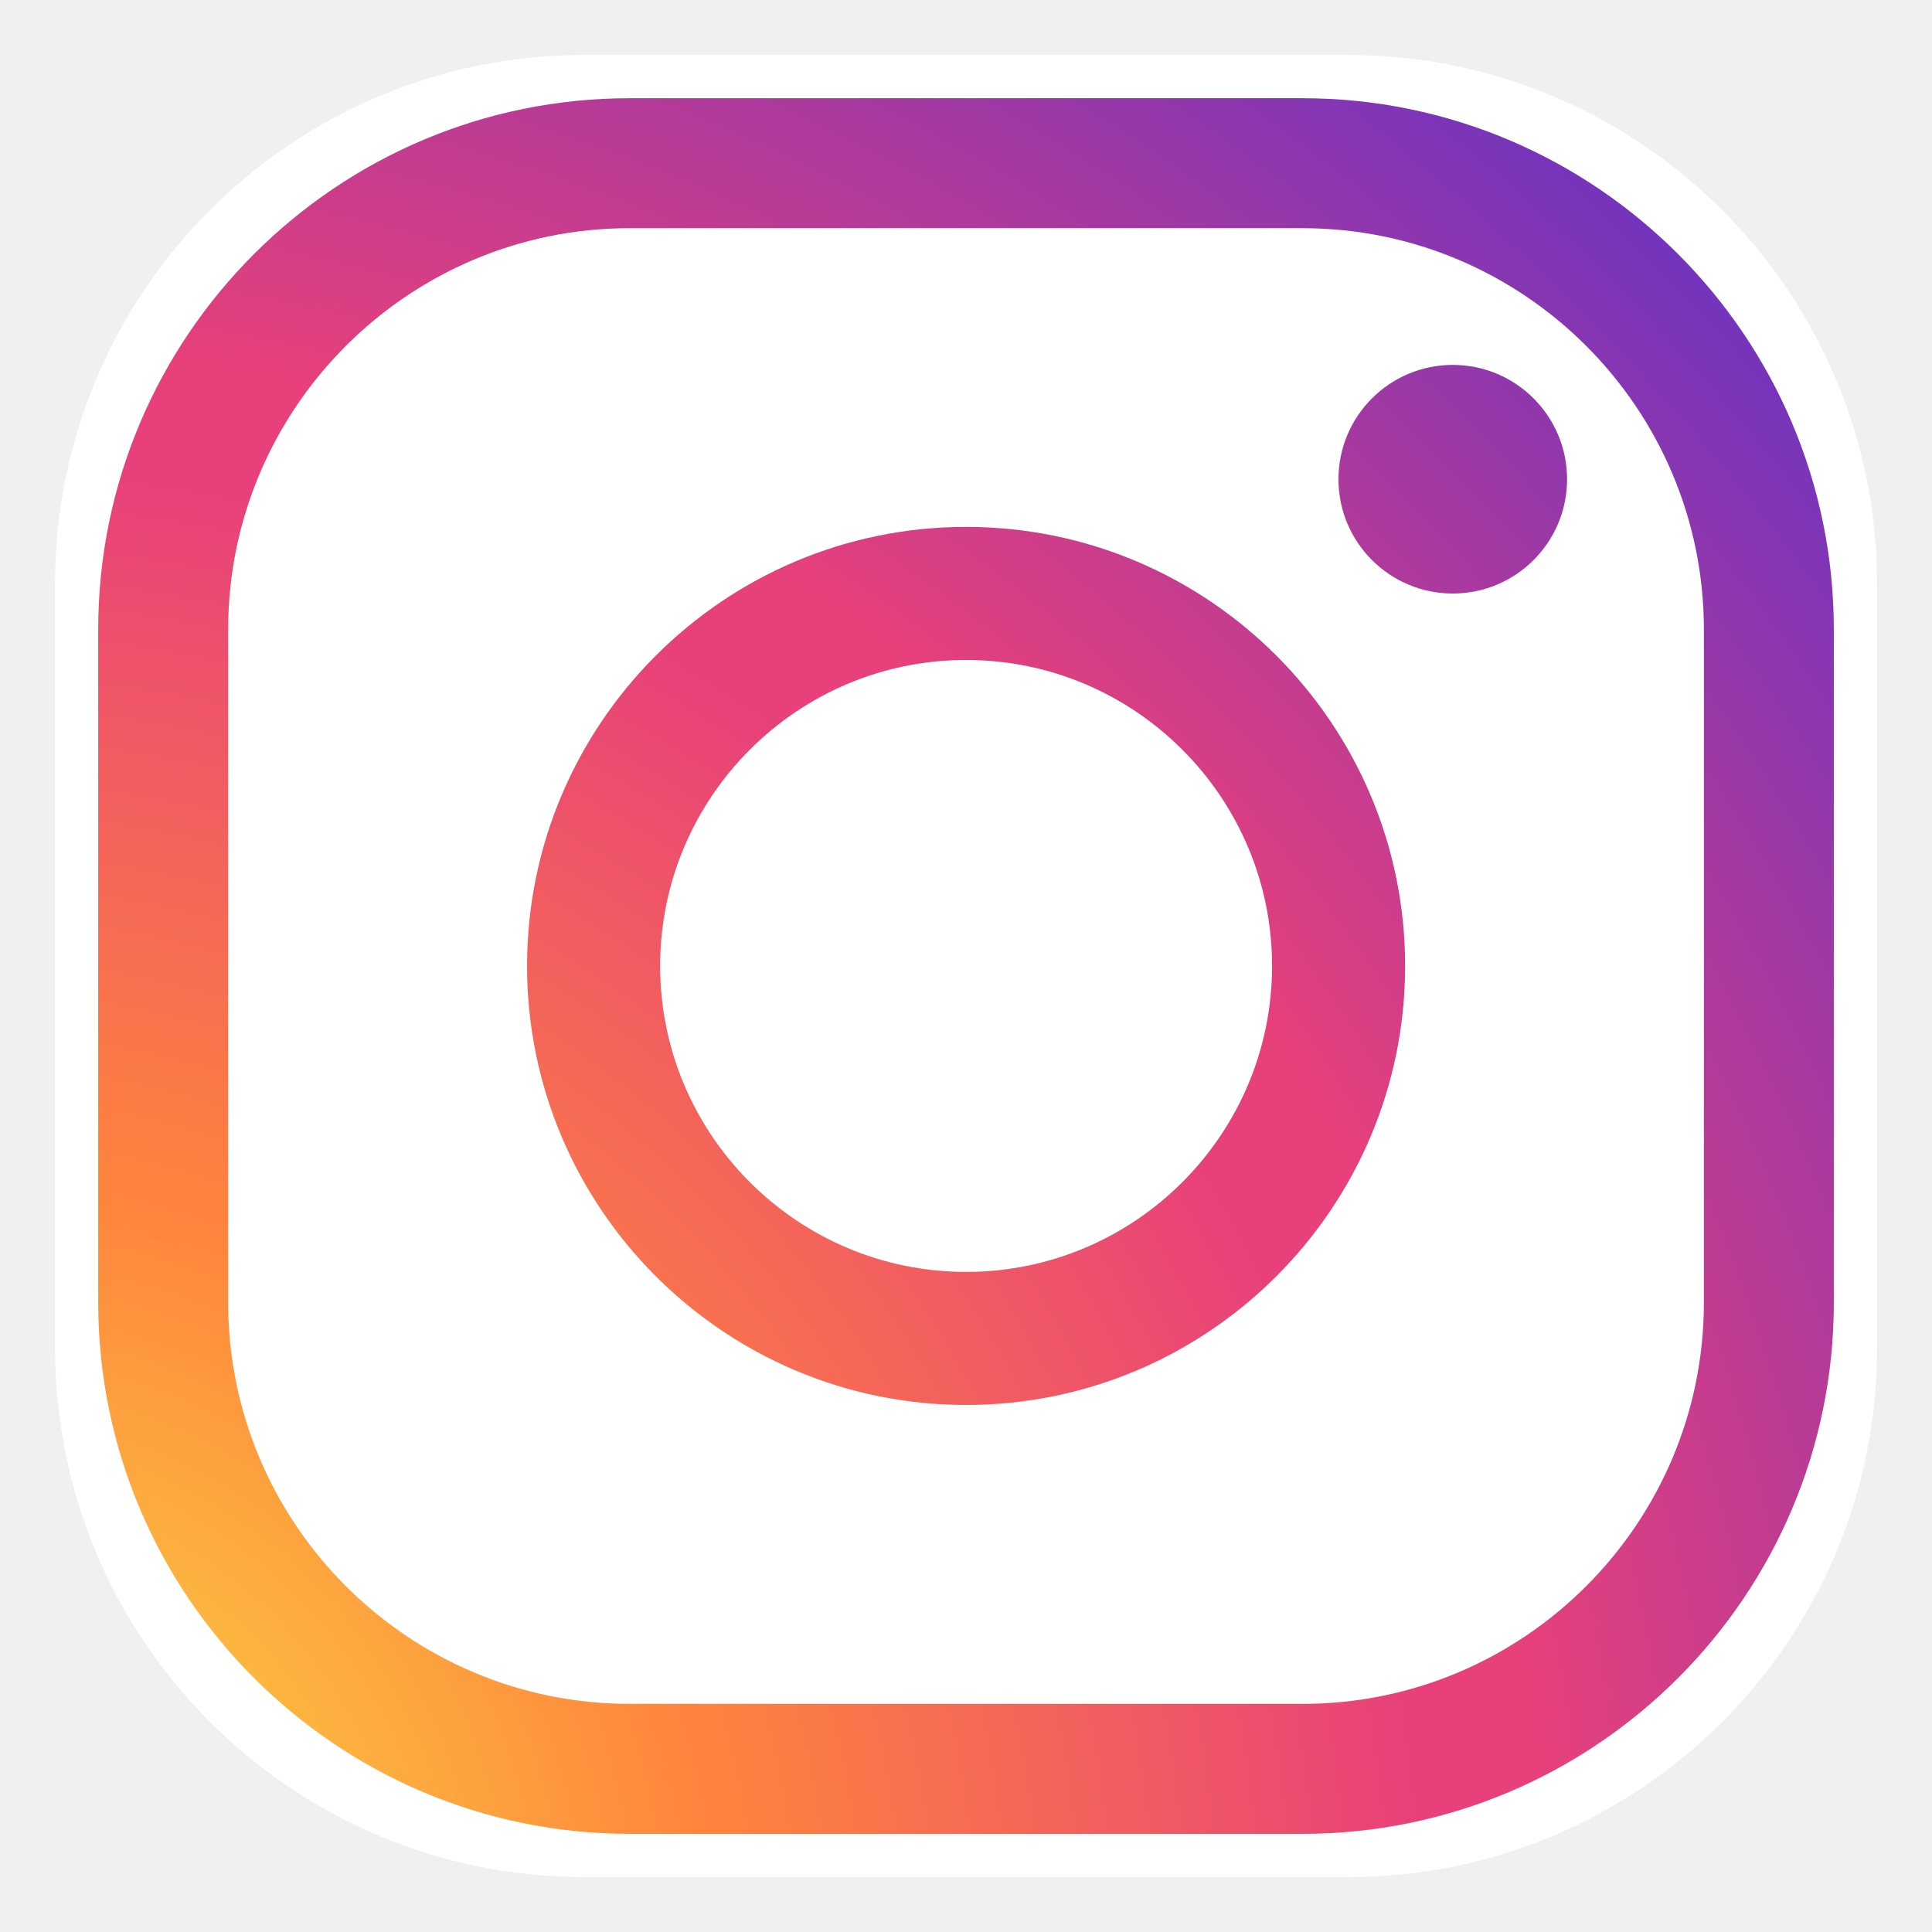
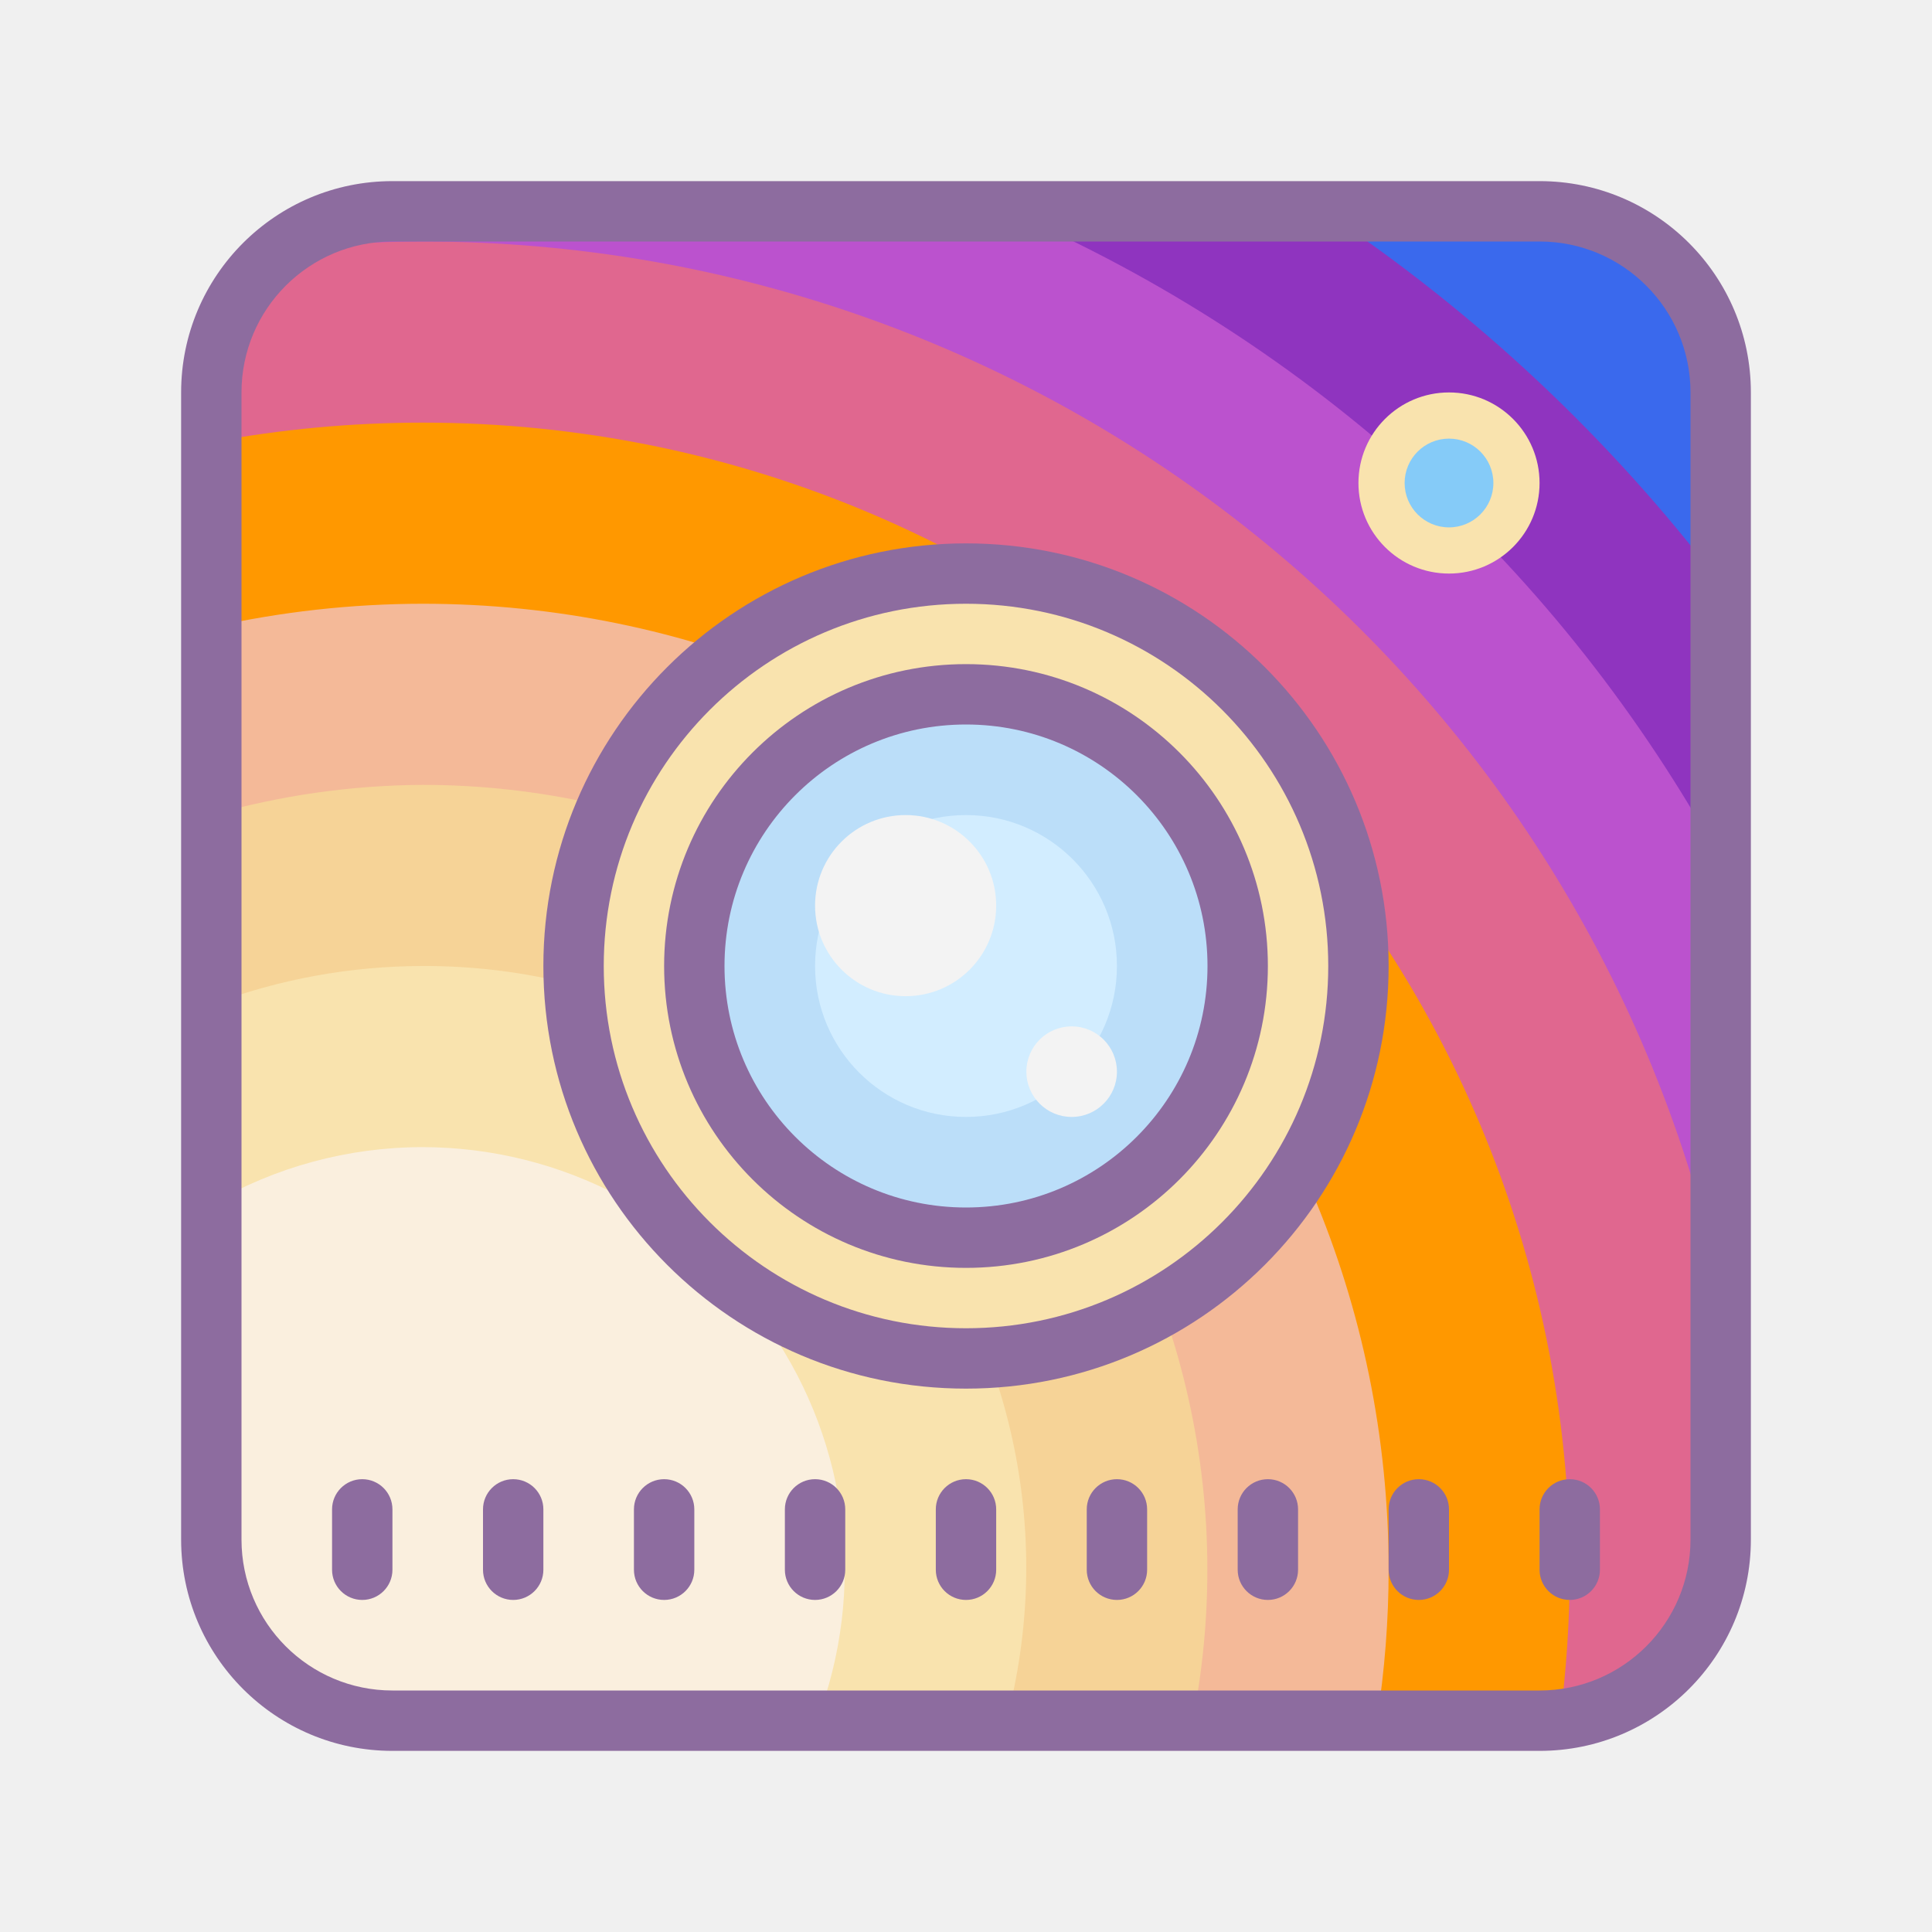
- <svg xmlns="http://www.w3.org/2000/svg" xmlns:xlink="http://www.w3.org/1999/xlink" width="666.67" height="666.67" version="1.1" viewBox="0 0 666.67 666.67" xml:space="preserve" id="svg50">
-   <defs id="defs28">
-     <clipPath id="clipPath136">
-       <path d="m324.76 197.5c-13.004 0-23.583-10.579-23.583-23.582v-29.863c0-13.003 10.579-23.583 23.583-23.583h29.863c13.004 0 23.582 10.58 23.582 23.583v29.863c0 13.003-10.578 23.582-23.582 23.582zm-17.816-53.445v29.863c0 9.822 7.993 17.814 17.816 17.814h29.863c9.823 0 17.815-7.992 17.815-17.814v-29.863c0-9.823-7.992-17.815-17.815-17.815h-29.863c-9.823 0-17.816 7.992-17.816 17.815" id="path4" />
-     </clipPath>
-     <radialGradient id="radialGradient156" cx="0" cy="0" r="1" gradientTransform="matrix(110.95 88.76 88.76 -110.95 294.29 117.08)" gradientUnits="userSpaceOnUse">
-       <stop stop-color="#f9ed41" offset="0" id="stop7" />
-       <stop stop-color="#ff833d" offset=".238" id="stop9" />
-       <stop stop-color="#ff833d" offset=".241" id="stop11" />
-       <stop stop-color="#e7407b" offset=".458" id="stop13" />
-       <stop stop-color="#e7407b" offset=".489" id="stop15" />
-       <stop stop-color="#e7407b" offset=".493" id="stop17" />
-       <stop stop-color="#0028ff" offset="1" id="stop19" />
-     </radialGradient>
-     <clipPath id="clipPath166">
-       <path d="m320.21 158.99c0-10.744 8.74-19.484 19.484-19.484s19.485 8.74 19.485 19.484-8.741 19.485-19.485 19.485-19.484-8.741-19.484-19.485m5.906 0c0 7.488 6.091 13.579 13.578 13.579 7.488 0 13.579-6.091 13.579-13.579 0-7.487-6.091-13.579-13.579-13.579-7.487 0-13.578 6.092-13.578 13.579" id="path22" />
-     </clipPath>
-     <clipPath id="clipPath196">
-       <path d="m356.22 180.59c0-2.801 2.271-5.072 5.073-5.072s5.073 2.271 5.073 5.072c0 2.803-2.271 5.074-5.073 5.074s-5.073-2.271-5.073-5.074" id="path25" />
-     </clipPath>
-     <radialGradient xlink:href="#radialGradient156" id="radialGradient54" gradientUnits="userSpaceOnUse" gradientTransform="matrix(110.95,88.76,88.76,-110.95,294.29,117.08)" cx="0" cy="0" r="1" />
-     <radialGradient xlink:href="#radialGradient156" id="radialGradient56" gradientUnits="userSpaceOnUse" gradientTransform="matrix(110.95,88.76,88.76,-110.95,294.29,117.08)" cx="0" cy="0" r="1" />
-     <radialGradient xlink:href="#radialGradient156" id="radialGradient58" gradientUnits="userSpaceOnUse" gradientTransform="matrix(110.95,88.76,88.76,-110.95,294.29,117.08)" cx="0" cy="0" r="1" />
-   </defs>
-   <g id="g96">
-     <g id="g85">
-       <g transform="matrix(4.603885,0,0,-4.603885,465.101,647.7138)" id="g32">
-         <path d="M 0,0 H -57.231 C -79.139,0 -96.9,17.76 -96.9,39.669 V 96.9 c 0,21.909 17.761,39.669 39.669,39.669 H 0 c 21.909,0 39.669,-17.76 39.669,-39.669 V 39.669 C 39.669,17.76 21.909,0 0,0" fill="#ffffff" id="path30" />
-       </g>
-       <g clip-path="url(#clipPath136)" id="g36" transform="matrix(7.775192,0,0,-7.775192,-2307.82,1569.493)">
-         <path d="m 324.76,197.5 c -13.004,0 -23.583,-10.579 -23.583,-23.582 v -29.863 c 0,-13.003 10.579,-23.583 23.583,-23.583 h 29.863 c 13.004,0 23.582,10.58 23.582,23.583 v 29.863 c 0,13.003 -10.578,23.582 -23.582,23.582 z m -17.816,-53.445 v 29.863 c 0,9.822 7.993,17.814 17.816,17.814 h 29.863 c 9.823,0 17.815,-7.992 17.815,-17.814 v -29.863 c 0,-9.823 -7.992,-17.815 -17.815,-17.815 H 324.76 c -9.823,0 -17.816,7.992 -17.816,17.815" fill="url(#radialGradient156)" id="path34" style="fill:url(#radialGradient54)" />
-       </g>
-       <g clip-path="url(#clipPath166)" id="g40" transform="matrix(7.775192,0,0,-7.775192,-2307.82,1569.493)">
-         <path d="m 320.21,158.99 c 0,-10.744 8.74,-19.484 19.484,-19.484 10.744,0 19.485,8.74 19.485,19.484 0,10.744 -8.741,19.485 -19.485,19.485 -10.744,0 -19.484,-8.741 -19.484,-19.485 m 5.906,0 c 0,7.488 6.091,13.579 13.578,13.579 7.488,0 13.579,-6.091 13.579,-13.579 0,-7.487 -6.091,-13.579 -13.579,-13.579 -7.487,0 -13.578,6.092 -13.578,13.579" fill="url(#radialGradient156)" id="path38" style="fill:url(#radialGradient56)" />
-       </g>
-       <g clip-path="url(#clipPath196)" id="g44" transform="matrix(7.775192,0,0,-7.775192,-2307.82,1569.493)">
-         <path d="m 356.22,180.59 c 0,-2.801 2.271,-5.072 5.073,-5.072 2.802,0 5.073,2.271 5.073,5.072 0,2.803 -2.271,5.074 -5.073,5.074 -2.802,0 -5.073,-2.271 -5.073,-5.074" fill="url(#radialGradient156)" id="path42" style="fill:url(#radialGradient58)" />
-       </g>
-     </g>
-   </g>
+ <svg xmlns="http://www.w3.org/2000/svg" viewBox="0 0 64 64" width="512px" height="512px">
+   <rect width="50" height="50" x="7" y="7" fill="#ed7899" rx="6" ry="6" transform="rotate(180 32 32)" />
+   <rect width="50" height="50" x="7" y="7" fill="#3a69ed" rx="6" ry="6" />
+   <path fill="#8f34bf" d="M57,51V19.34A54.29,54.29,0,0,0,43.85,7H13a6,6,0,0,0-6,6V51a6,6,0,0,0,6,6H51A6,6,0,0,0,57,51Z" />
+   <path fill="#bb52ce" d="M57,51V28.49A49.19,49.19,0,0,0,33.4,7H13a6,6,0,0,0-6,6V51a6,6,0,0,0,6,6H51A6,6,0,0,0,57,51Z" />
+   <path fill="#e0678f" d="M57,51V42.67A44,44,0,0,0,14,8a44.49,44.49,0,0,0-4.65.25A6,6,0,0,0,7,13V51a6,6,0,0,0,6,6H51A6,6,0,0,0,57,51Z" />
+   <path fill="#ff9800" d="M14,14a38.17,38.17,0,0,0-7,.65V51a6,6,0,0,0,6,6H51a6,6,0,0,0,.67,0A38.3,38.3,0,0,0,52,52,38,38,0,0,0,14,14Z" />
+   <path fill="#f4b998" d="M14,20a32.08,32.08,0,0,0-7,.78V51a6,6,0,0,0,6,6H45.61A32.23,32.23,0,0,0,46,52,32,32,0,0,0,14,20Z" />
+   <path fill="#f6d397" d="M14,26a26,26,0,0,0-7,1V51a6,6,0,0,0,6,6H39.51A26,26,0,0,0,14,26Z" />
+   <path fill="#f9e3ae" d="M14,32a19.91,19.91,0,0,0-7,1.28V51a6,6,0,0,0,6,6H33.34A19.93,19.93,0,0,0,14,32Z" />
+   <path fill="#faefde" d="M14,38a13.92,13.92,0,0,0-7,1.89V51a6,6,0,0,0,6,6H27.06A14,14,0,0,0,14,38Z" />
+   <path fill="#f9e3ae" d="M32 19A13 13 0 1 0 32 45A13 13 0 1 0 32 19Z" />
+   <path fill="#bbdef9" d="M32 23A9 9 0 1 0 32 41A9 9 0 1 0 32 23Z" />
+   <path fill="#d2edff" d="M32 27A5 5 0 1 0 32 37A5 5 0 1 0 32 27Z" />
+   <path fill="#f3f3f3" d="M30 27A3 3 0 1 0 30 33 3 3 0 1 0 30 27zM35.5 34A1.5 1.5 0 1 0 35.5 37 1.5 1.5 0 1 0 35.5 34z" />
+   <path fill="#85cbf8" d="M48 14A2 2 0 1 0 48 18A2 2 0 1 0 48 14Z" />
+   <path fill="#8d6c9f" d="M32,46A14,14,0,1,0,18,32,14,14,0,0,0,32,46Zm0-26A12,12,0,1,1,20,32,12,12,0,0,1,32,20Z" />
+   <path fill="#8d6c9f" d="M32,42A10,10,0,1,0,22,32,10,10,0,0,0,32,42Zm0-18a8,8,0,1,1-8,8A8,8,0,0,1,32,24Z" />
+   <path fill="#f9e3ae" d="M48,13a3,3,0,1,0,3,3A3,3,0,0,0,48,13Zm0,4.47A1.47,1.47,0,1,1,49.47,16,1.47,1.47,0,0,1,48,17.47Z" />
+   <path fill="#8d6c9f" d="M51,6H13a7,7,0,0,0-7,7V51a7,7,0,0,0,7,7H51a7,7,0,0,0,7-7V13A7,7,0,0,0,51,6Zm5,45a5,5,0,0,1-5,5H13a5,5,0,0,1-5-5V13a5,5,0,0,1,5-5H51a5,5,0,0,1,5,5Z" />
+   <path fill="#8d6c9f" d="M17 49a1 1 0 0 0-1 1v2a1 1 0 0 0 2 0V50A1 1 0 0 0 17 49zM12 49a1 1 0 0 0-1 1v2a1 1 0 0 0 2 0V50A1 1 0 0 0 12 49zM32 49a1 1 0 0 0-1 1v2a1 1 0 0 0 2 0V50A1 1 0 0 0 32 49zM37 49a1 1 0 0 0-1 1v2a1 1 0 0 0 2 0V50A1 1 0 0 0 37 49zM42 49a1 1 0 0 0-1 1v2a1 1 0 0 0 2 0V50A1 1 0 0 0 42 49zM47 49a1 1 0 0 0-1 1v2a1 1 0 0 0 2 0V50A1 1 0 0 0 47 49zM52 49a1 1 0 0 0-1 1v2a1 1 0 0 0 2 0V50A1 1 0 0 0 52 49zM22 49a1 1 0 0 0-1 1v2a1 1 0 0 0 2 0V50A1 1 0 0 0 22 49zM27 49a1 1 0 0 0-1 1v2a1 1 0 0 0 2 0V50A1 1 0 0 0 27 49z" />
</svg>
